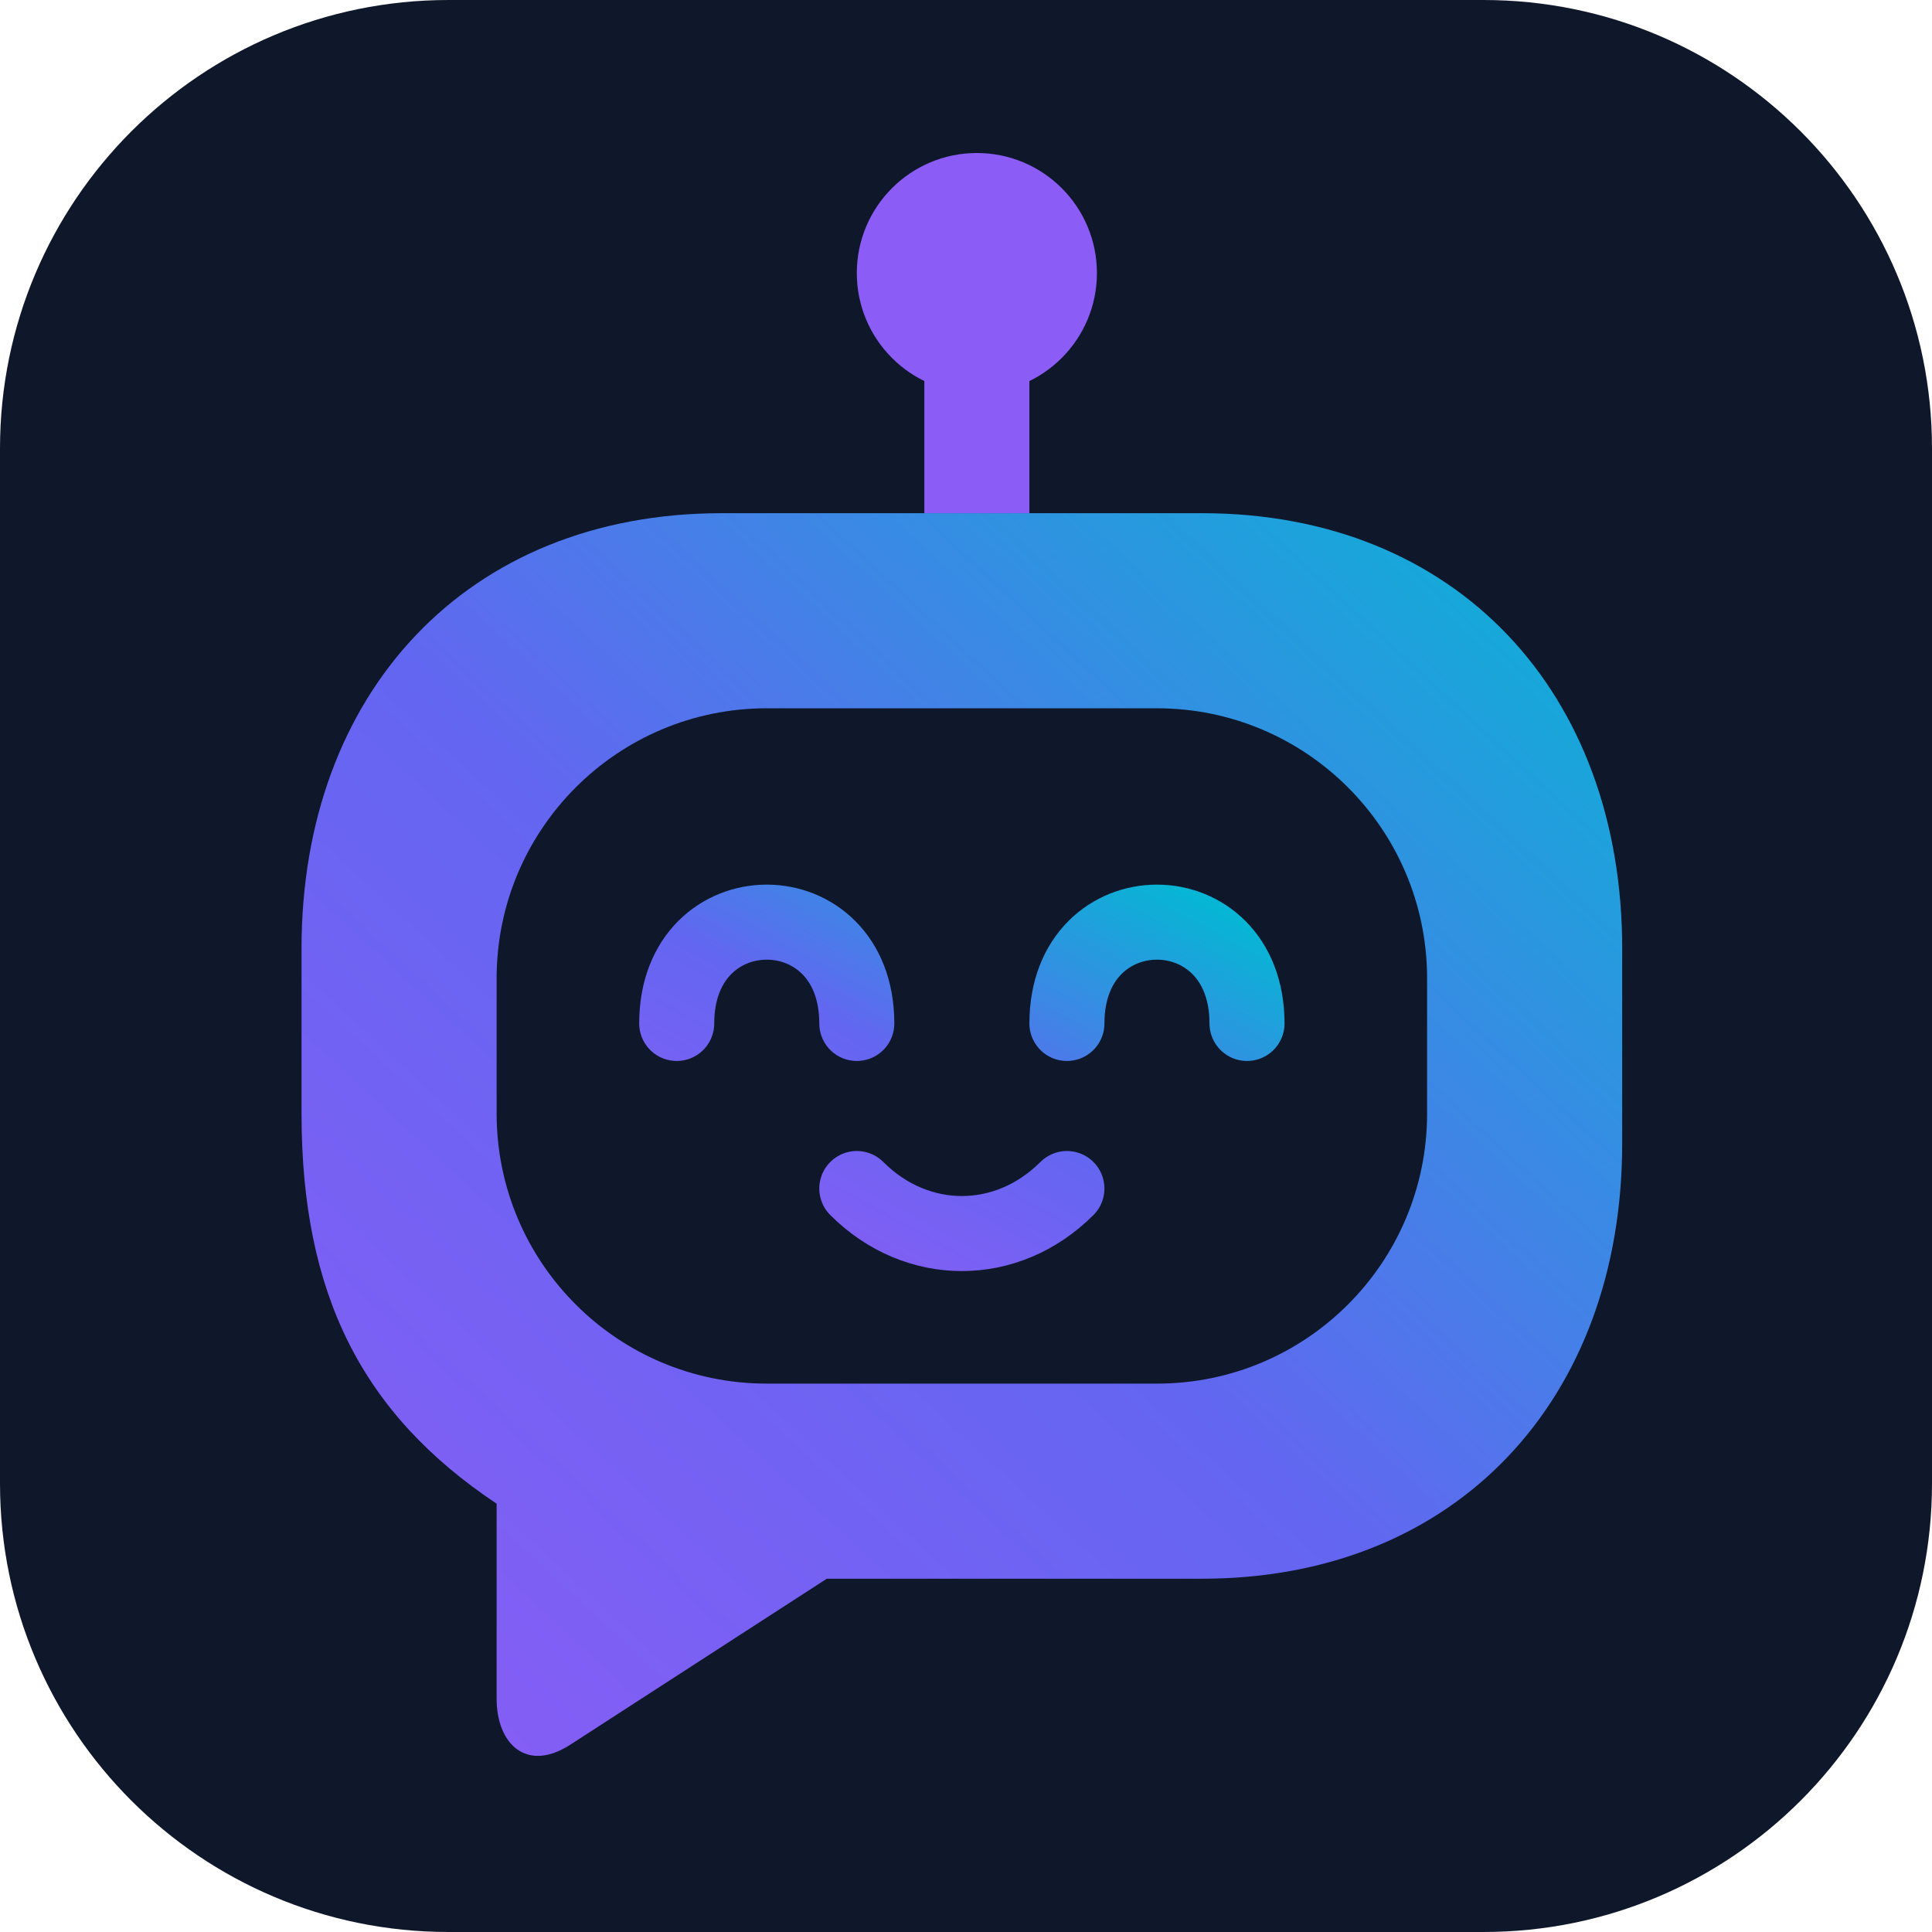
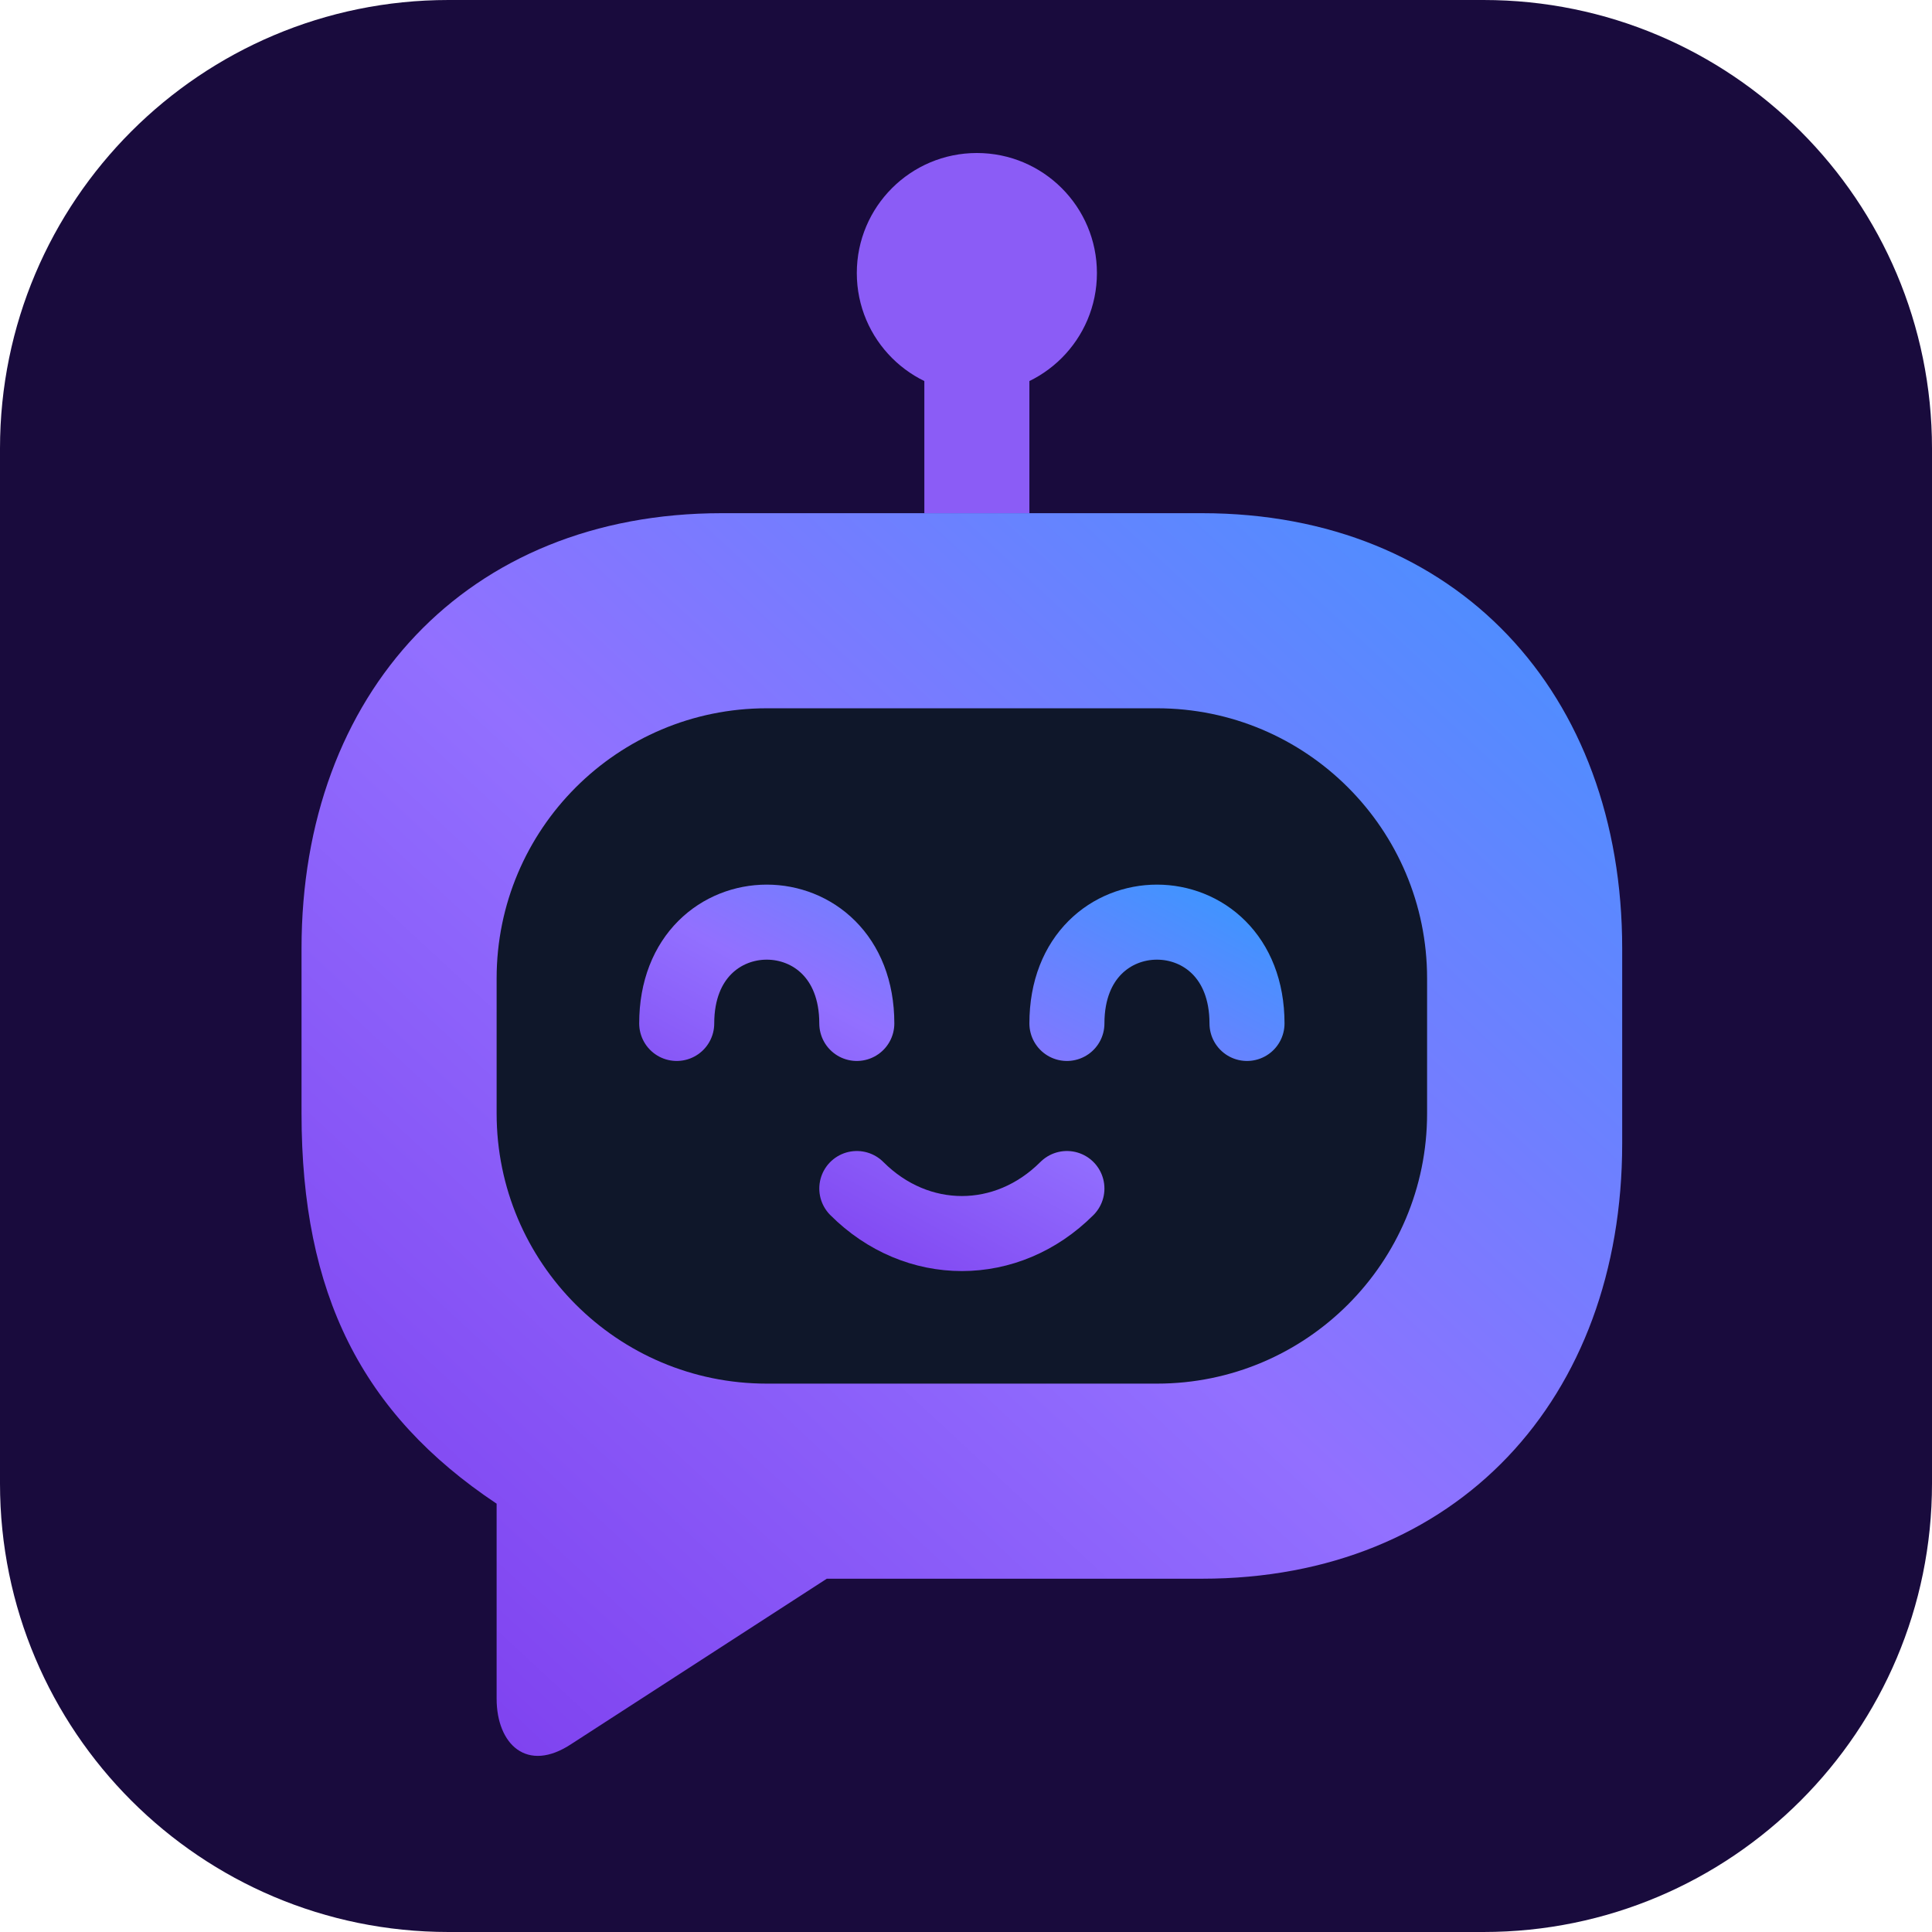
<svg xmlns="http://www.w3.org/2000/svg" viewBox="0 0 112 112">
  <defs>
    <linearGradient id="marca" x1="0" y1="1" x2="1" y2="0">
-       <stop stop-color="#8B5CF6" />
-       <stop offset=".48" stop-color="#6366F1" />
-       <stop offset="1" stop-color="#06B6D4" />
+       <stop stop-color="#7C3AED" />
+       <stop offset=".5" stop-color="#9270FF" />
+       <stop offset="1" stop-color="#4293FF" />
    </linearGradient>
  </defs>
-   <rect width="112" height="112" rx="26" fill="#0F172A" />
+   <rect width="112" height="112" rx="26" fill="#190B3D" />
  <g transform="translate(14 8) scale(.87)">
    <path d="M49 25V13" stroke="#8B5CF6" stroke-width="7" />
    <circle cx="49" cy="9" r="8" fill="#8B5CF6" />
    <path d="M32 25h32c17 0 28 12 28 29v13c0 17-11 29-28 29H39l-17 11c-3 2-5 0-5-3V91C8 85 4 77 4 65V54c0-17 11-29 28-29Z" fill="url(#marca)" />
    <rect x="17" y="38" width="62" height="45" rx="18" fill="#0F172A" />
    <path d="M29 59c0-9 12-9 12 0m14 0c0-9 12-9 12 0M41 70c4 4 10 4 14 0" fill="none" stroke="url(#marca)" stroke-width="5" stroke-linecap="round" />
  </g>
</svg>
